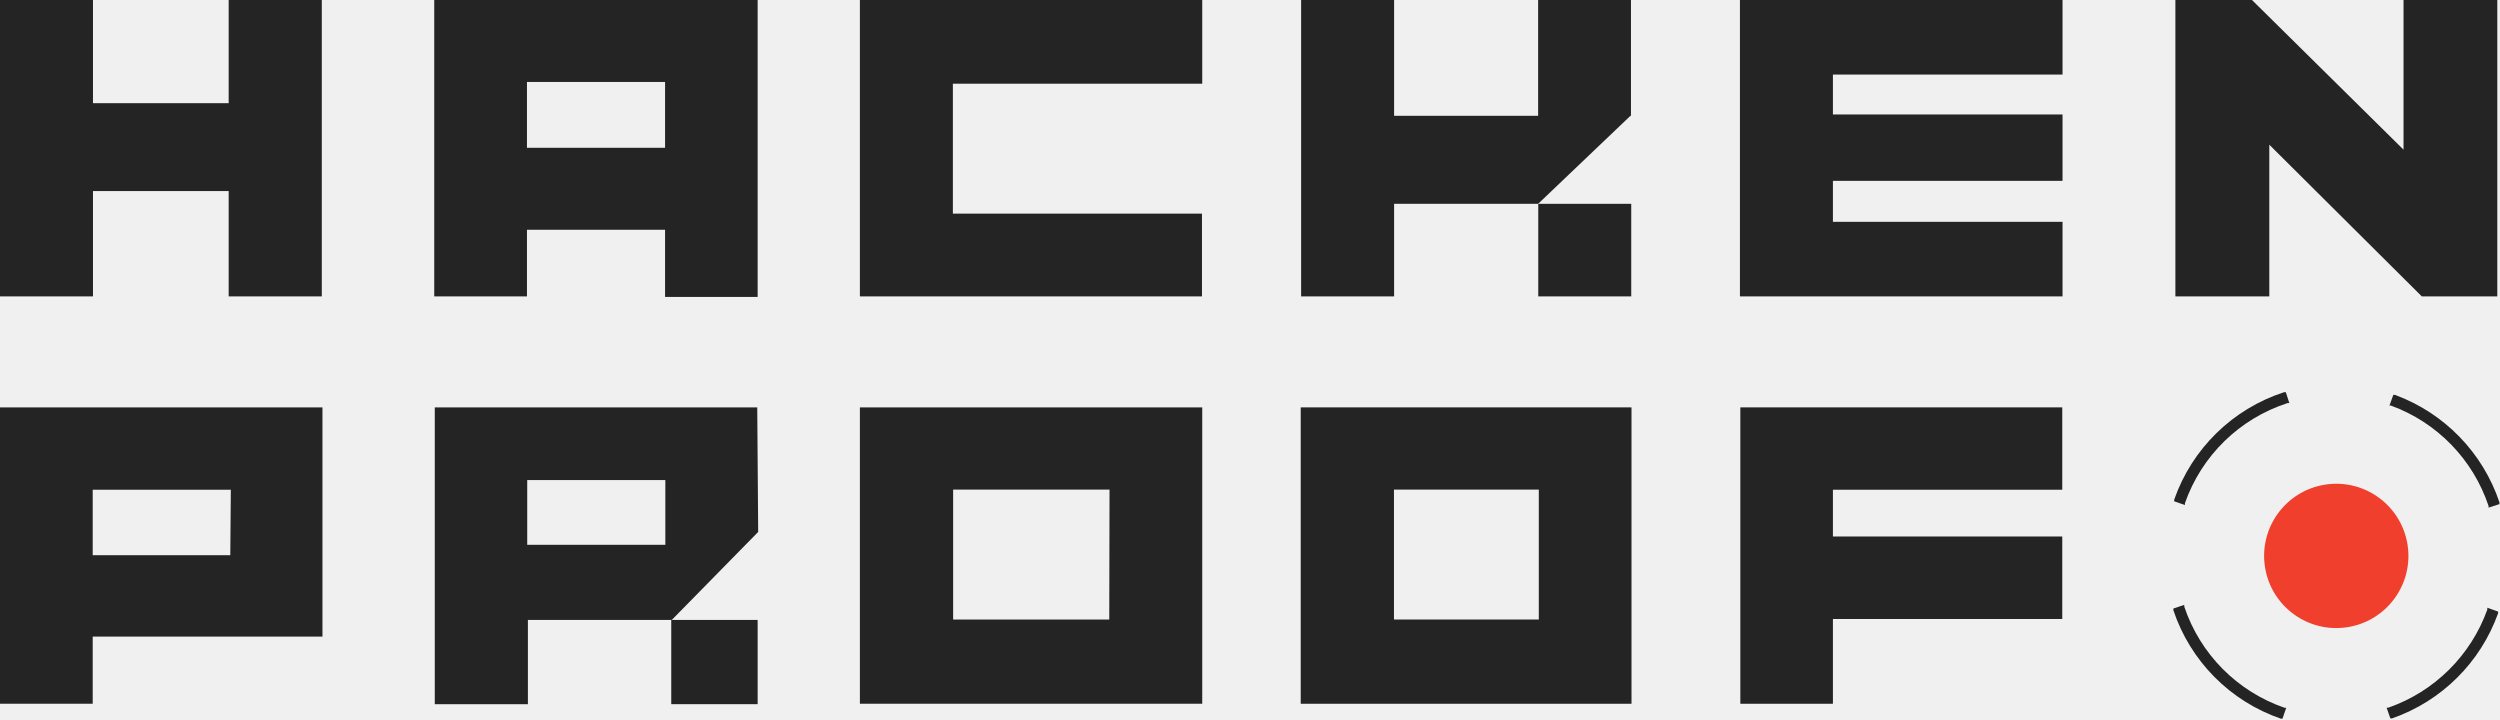
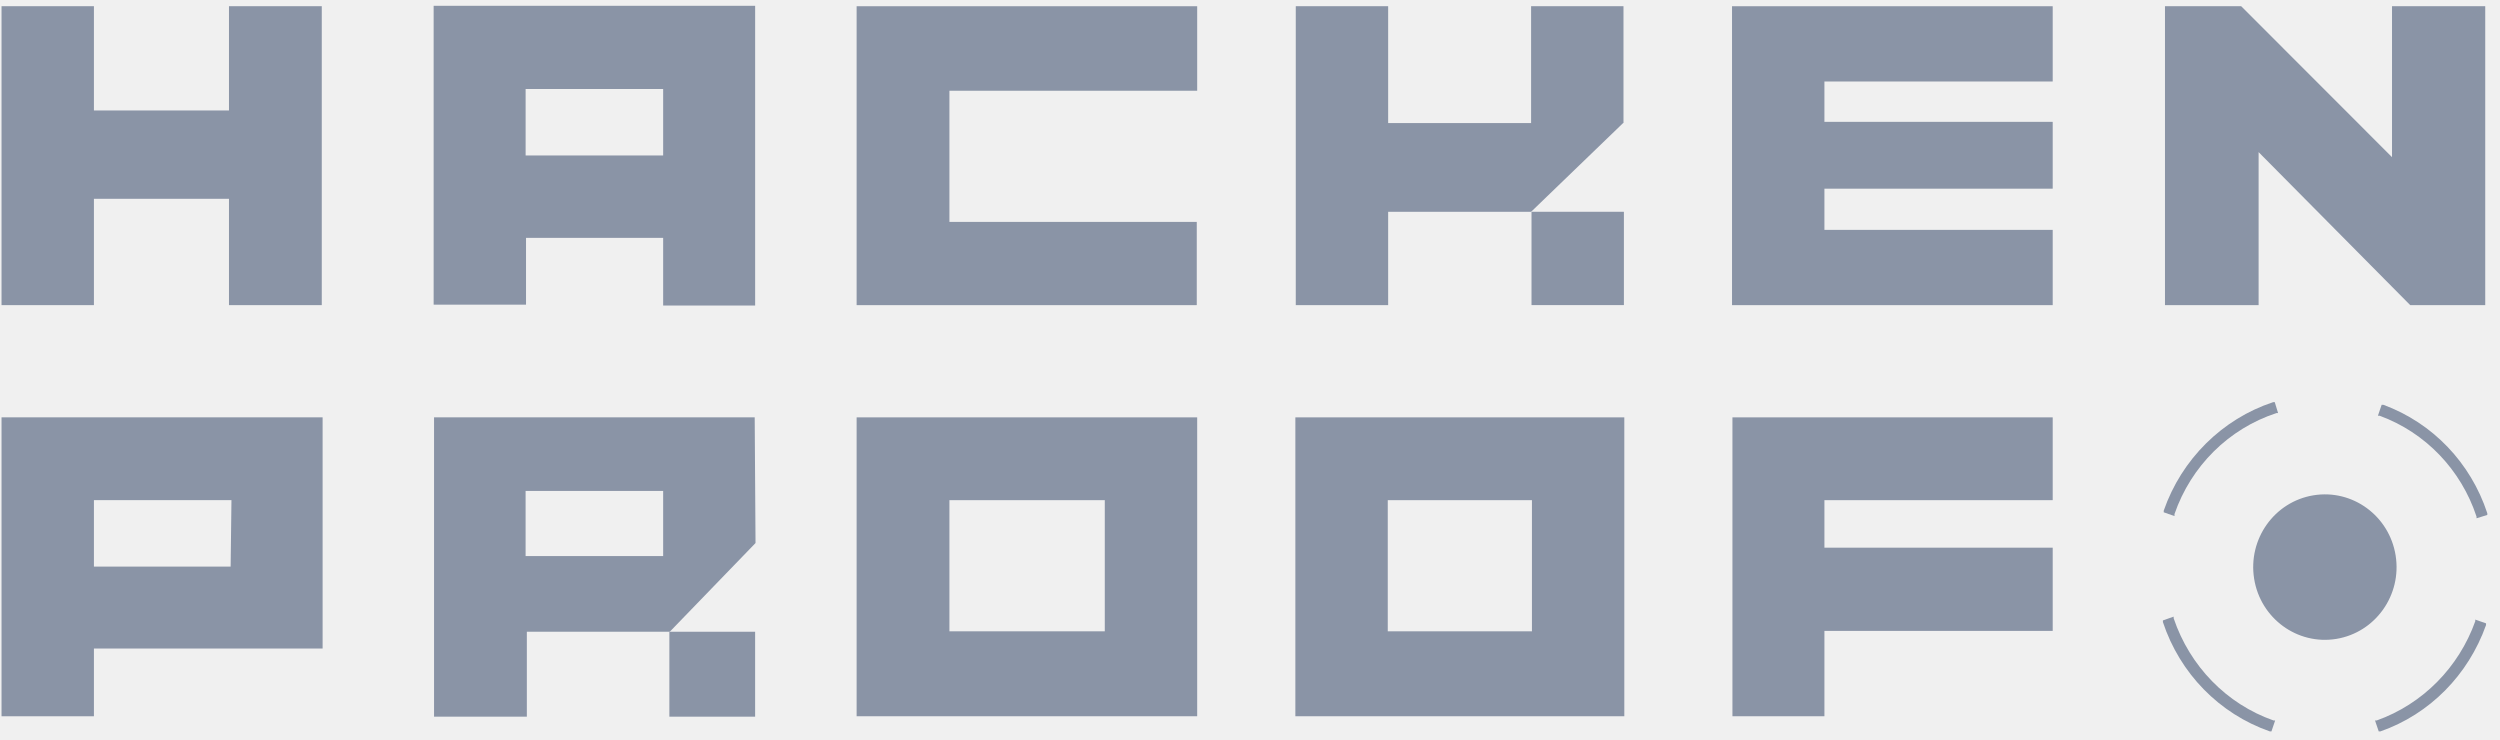
- <svg xmlns="http://www.w3.org/2000/svg" viewBox="0 0 186.07 53.53">
-   <style>.cls-1{ fill: #242424; }.cls-2{ fill: #f13f2d; }</style>
-   <g>
-     <polygon class="cls-1" points="178.89 0 178.89 11.14 167.61 0 161.91 0 161.91 22.06 168.9 22.06 168.9 10.77 180.25 22.06 185.87 22.06 185.87 0 178.89 0" />
-     <polygon class="cls-1" points="70.92 22.06 89.46 22.06 89.46 15.9 70.92 15.9 70.92 6.23 89.48 6.23 89.48 0 70.92 0 64.74 0 64 0 64 22.06 64.74 22.06 70.92 22.06" />
-     <polygon class="cls-1" points="136.42 22.06 153.51 22.06 153.51 16.51 136.42 16.51 136.42 13.46 153.51 13.46 153.51 8.52 136.42 8.52 136.42 5.55 153.51 5.55 153.51 0 136.42 0 130.07 0 129.5 0 129.5 22.06 130.19 22.06 136.42 22.06" />
-     <path class="cls-1" d="M39.22,17.1H49.5v5h6.89V0H32.32V22.06h6.9Zm0-11H49.5V11H39.22Z" />
-     <polygon class="cls-1" points="6.92 14.22 17.02 14.22 17.02 22.06 23.95 22.06 23.95 0 17.02 0 17.02 7.68 6.92 7.68 6.92 0 0 0 0 22.06 6.92 22.06 6.92 14.22" />
-     <polygon class="cls-1" points="103.76 15.17 114.48 15.17 121.35 8.62 121.39 8.62 121.39 0 114.48 0 114.48 8.62 103.76 8.62 103.76 0 96.84 0 96.84 22.06 103.76 22.06 103.76 15.17" />
-     <rect class="cls-1" height="6.89" width="6.92" x="114.49" y="15.17" />
-     <path class="cls-1" d="M23,30.32H0V52.38H6.9v-5H24V30.32Zm-5.86,11H6.9V36.45H17.18Z" />
-     <polyline class="cls-1" points="49.96 46.14 49.96 52.41 56.39 52.41 56.39 46.14 49.96 46.14" />
-     <path class="cls-1" d="M56.36,30.32h-24v0h0V52.41h6.93V46.14H50l6.43-6.55ZM49.52,40.55H39.24V35.73H49.52Z" />
-     <polygon class="cls-1" points="153.49 30.32 136.42 30.32 131.03 30.32 129.53 30.32 129.53 39.93 129.53 46.07 129.53 52.38 136.42 52.38 136.42 46.07 153.49 46.07 153.49 39.93 136.42 39.93 136.42 36.45 153.49 36.45 153.49 30.32" />
-     <path class="cls-1" d="M82.56,30.32H64V52.38H89.48V30.32Zm0,15.79H70.94V36.44H82.58Z" />
-     <path class="cls-1" d="M121.43,30.32H96.81V52.38h24.62V36.55h0V30.32Zm-6.9,15.79H103.75V36.44h10.78Z" />
-     <circle class="cls-2" cx="173.88" cy="41.38" r="5.37" transform="translate(-4.38 28.39) rotate(-9.22)" />
-     <path class="cls-1" d="M185.22,37.66l0,.12.81-.26,0-.13a12.9,12.9,0,0,0-7.78-8l-.12,0-.29.8.12,0A12,12,0,0,1,185.22,37.66Z" />
-     <path class="cls-1" d="M185.13,45.36a12.05,12.05,0,0,1-7.37,7.31l-.13,0,.28.8.12,0a12.88,12.88,0,0,0,7.9-7.83l0-.12-.81-.29Z" />
-     <path class="cls-1" d="M162.57,45.15l0-.13-.81.27,0,.13a12.84,12.84,0,0,0,8,8.07l.12,0,.28-.81-.12,0A12,12,0,0,1,162.57,45.15Z" />
-     <path class="cls-1" d="M162.62,37.45A12,12,0,0,1,170.26,30l.13,0-.26-.81-.13,0a12.87,12.87,0,0,0-8.18,8l0,.12.8.28Z" />
+ <svg xmlns="http://www.w3.org/2000/svg" width="142" height="42" viewBox="0 0 142 42" fill="none">
+   <g clip-path="url(#clip0_1405_4927)">
+     <path d="M135.866 0.354V8.927L127.3 0.354H122.971V17.332H128.289V8.64L136.901 17.332H141.161V0.354H135.866Z" fill="#8A94A6" />
+     <path d="M53.927 17.332H67.976V12.604H53.927V5.154H68V0.354H53.927H49.221H48.656V17.332H49.221H53.927Z" fill="#8A94A6" />
+     <path d="M103.627 17.332H116.593V13.057H103.627V10.717H116.593V6.921H103.627V4.629H116.593V0.354H103.627H98.803H98.379V17.332H98.897H103.627Z" fill="#8A94A6" />
+     <path d="M29.855 13.51H37.667V17.354H42.892V0.329H24.631V17.306H29.878V13.51H29.855ZM29.855 5.057H37.667V8.83H29.855V5.057Z" fill="#8A94A6" />
+     <path d="M5.335 11.29H13.006V17.332H18.277V0.354H13.006V6.276H5.335V0.354H0.087V17.332H5.335V11.29Z" fill="#8A94A6" />
+     <path d="M78.847 12.031H86.966L92.19 6.992H92.214V0.354H86.966V6.992H78.847V0.354H73.6V17.332H78.847V12.031Z" fill="#8A94A6" />
+     <path d="M92.237 12.029H86.99V17.329H92.237V12.029Z" fill="#8A94A6" />
+     <path d="M17.547 23.706H0.087V40.683H5.335V36.838H18.324V23.706H17.547ZM13.1 32.182H5.335V28.409H13.147L13.1 32.182Z" fill="#8A94A6" />
+     <path d="M38.02 35.883V40.707H42.891V35.883H38.02Z" fill="#8A94A6" />
+     <path d="M42.867 23.706H24.654V40.706H29.925V35.883H38.043L42.914 30.845L42.867 23.706ZM37.667 31.585H29.854V27.884H37.667V31.585Z" fill="#8A94A6" />
+     <path d="M116.593 23.706H103.627H99.533H98.403V31.108V35.835V40.683H103.627V35.835H116.593V31.108H103.627V28.409H116.593V23.706Z" fill="#8A94A6" />
+     <path d="M62.752 23.706H48.656V40.683H68V23.706H62.752ZM62.752 35.859H53.927V28.409H62.752V35.859Z" fill="#8A94A6" />
+     <path d="M92.261 23.706H73.577V40.683H92.261V28.481V23.706ZM87.014 35.859H78.825V28.409H87.014V35.859Z" fill="#8A94A6" />
+     <path d="M132.706 36.289C134.925 35.923 136.432 33.802 136.072 31.55C135.712 29.298 133.62 27.768 131.401 28.134C129.182 28.499 127.675 30.621 128.035 32.873C128.395 35.125 130.487 36.654 132.706 36.289Z" fill="#8A94A6" />
+     <path d="M140.667 29.344V29.439L141.279 29.248V29.153C140.337 26.288 138.172 24.019 135.372 22.992H135.278L135.066 23.613H135.16C137.772 24.568 139.796 26.694 140.667 29.344Z" fill="#8A94A6" />
+     <path d="M140.595 35.288C139.654 37.915 137.607 39.992 134.995 40.923H134.901L135.112 41.544H135.206C138.007 40.565 140.195 38.344 141.207 35.503V35.407L140.595 35.193V35.288Z" fill="#8A94A6" />
+     <path d="M123.464 35.12V35.025L122.853 35.24V35.335C123.817 38.248 126.053 40.54 128.924 41.543H129.018L129.229 40.922H129.136C126.476 39.991 124.382 37.842 123.464 35.12Z" fill="#8A94A6" />
+     <path d="M123.512 29.195C124.453 26.473 126.594 24.348 129.3 23.464H129.395L129.206 22.843H129.113C126.218 23.799 123.912 26.091 122.9 29.004V29.099L123.512 29.314V29.195Z" fill="#8A94A6" />
  </g>
+   <defs>
+     <clipPath id="clip0_1405_4927">
+       <rect width="141.191" height="41.573" fill="white" transform="translate(0.0869141 0.330078)" />
+     </clipPath>
+   </defs>
</svg>
